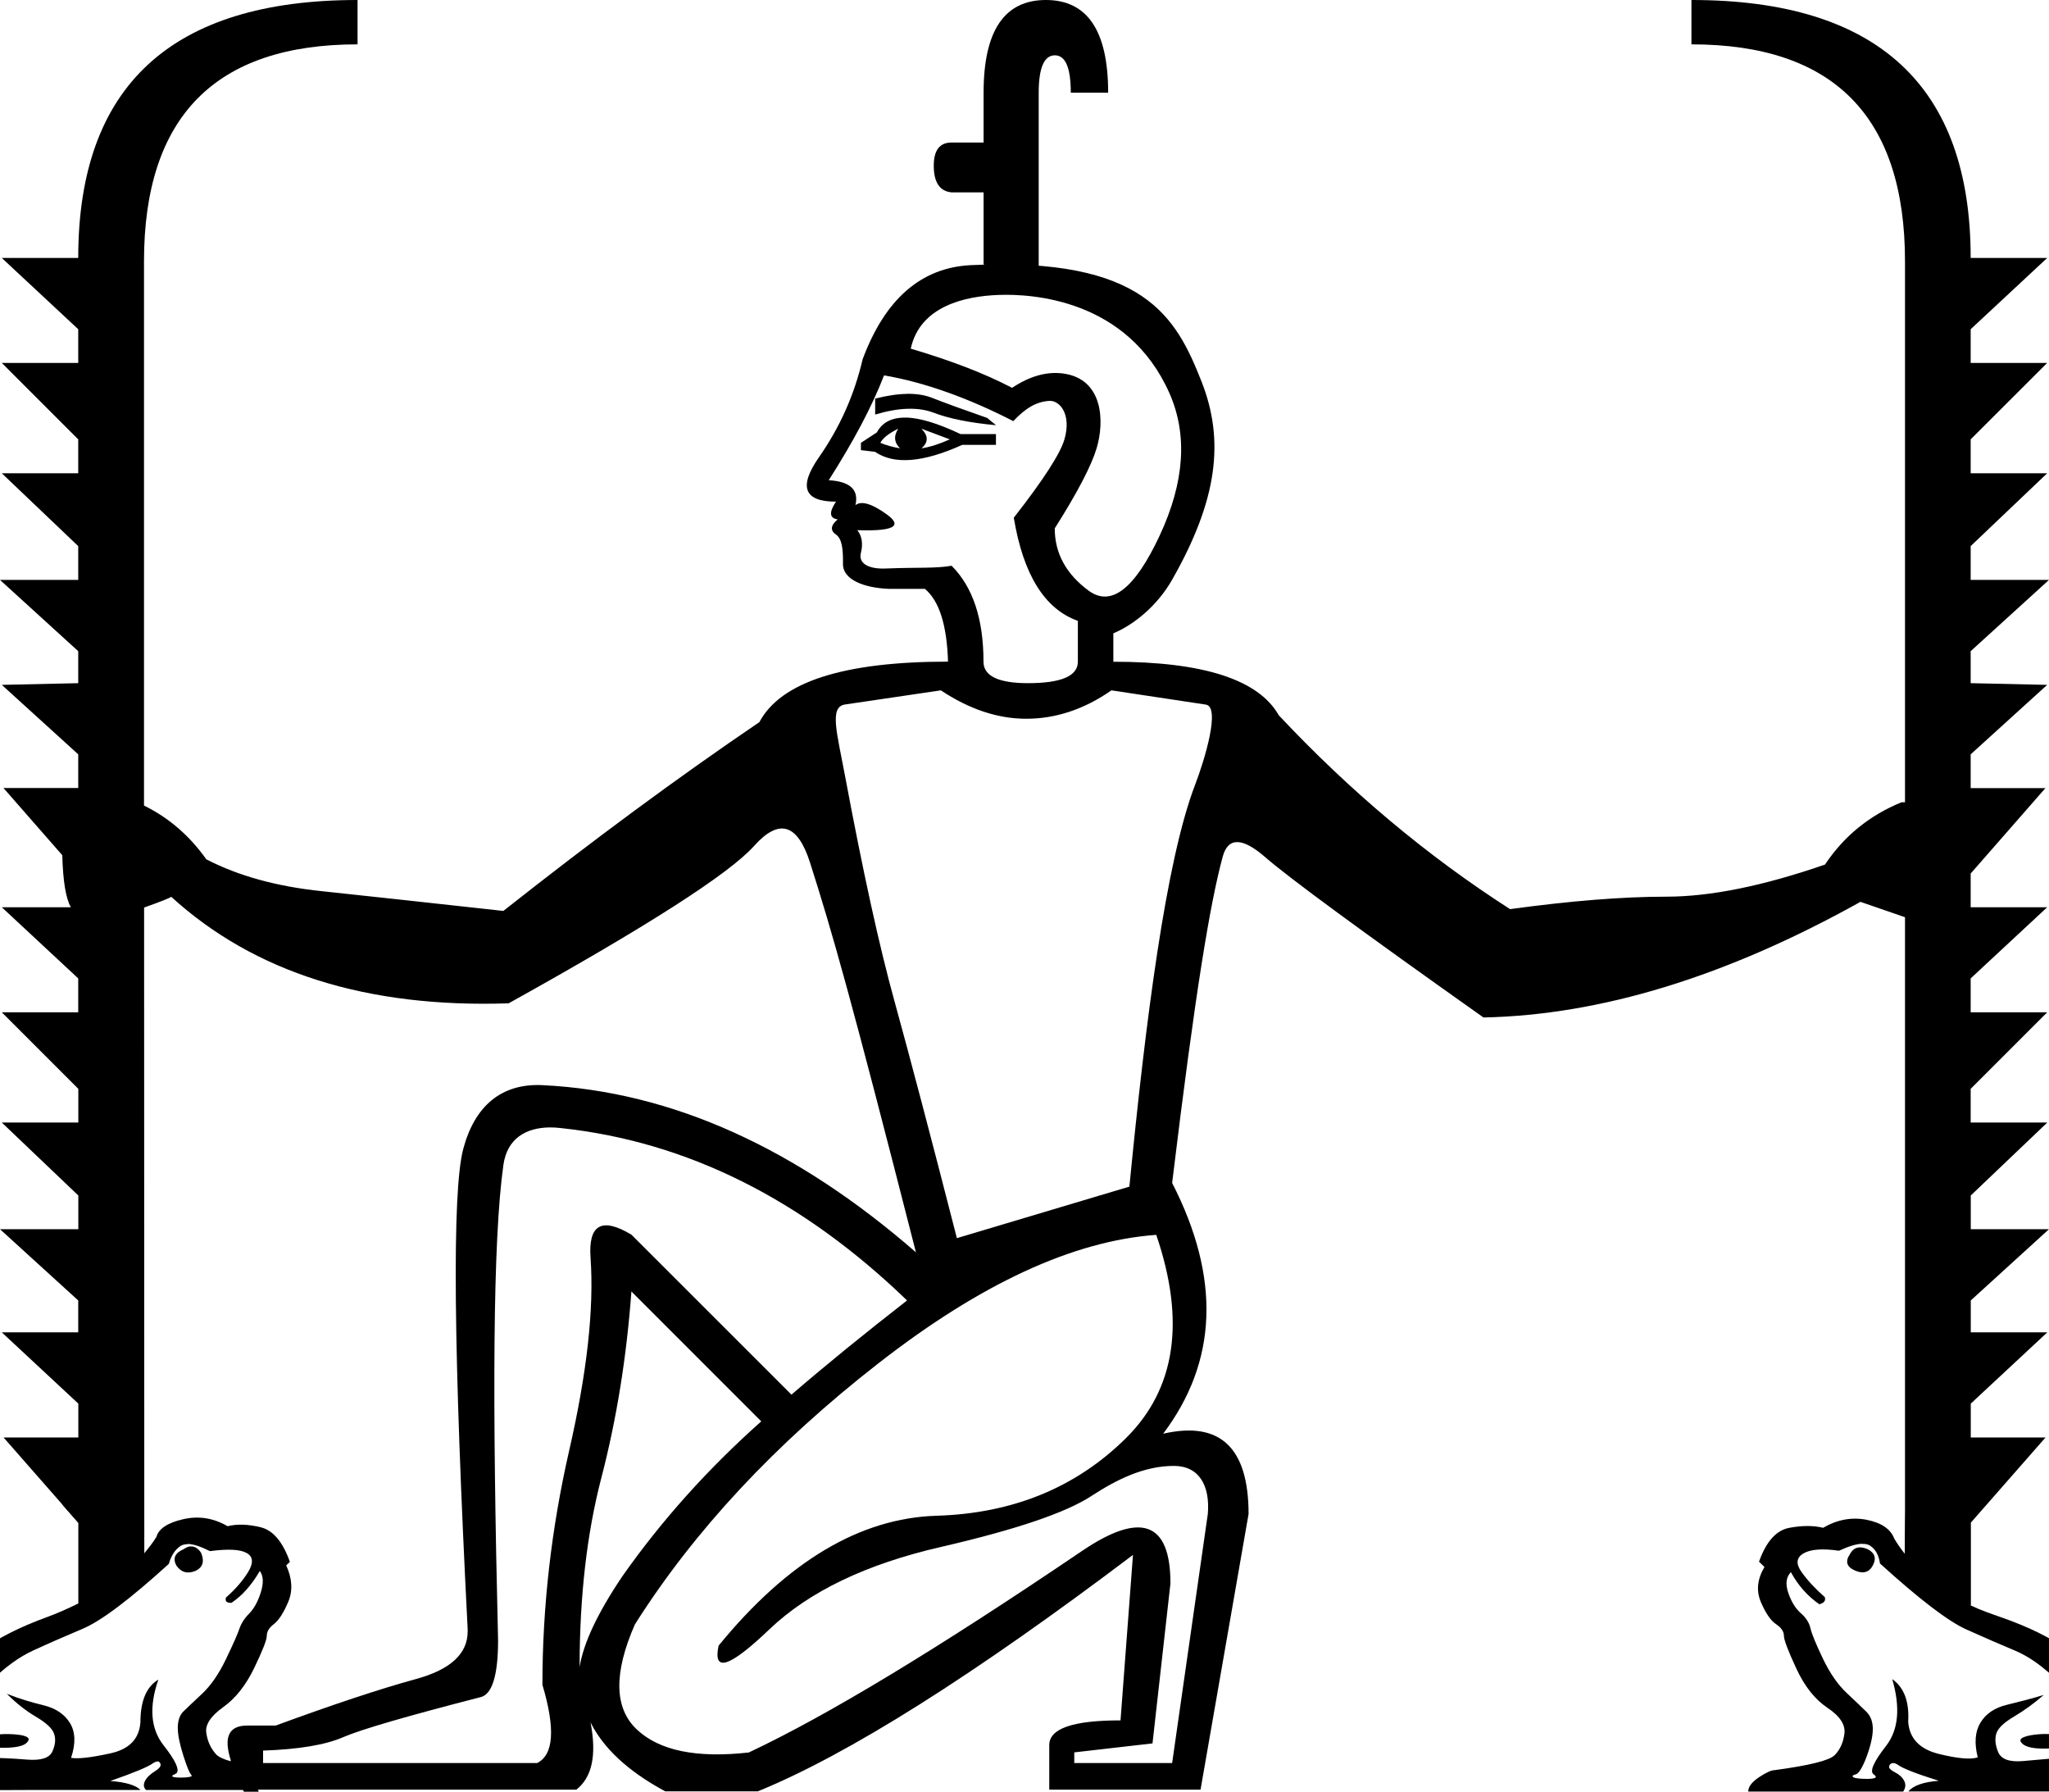
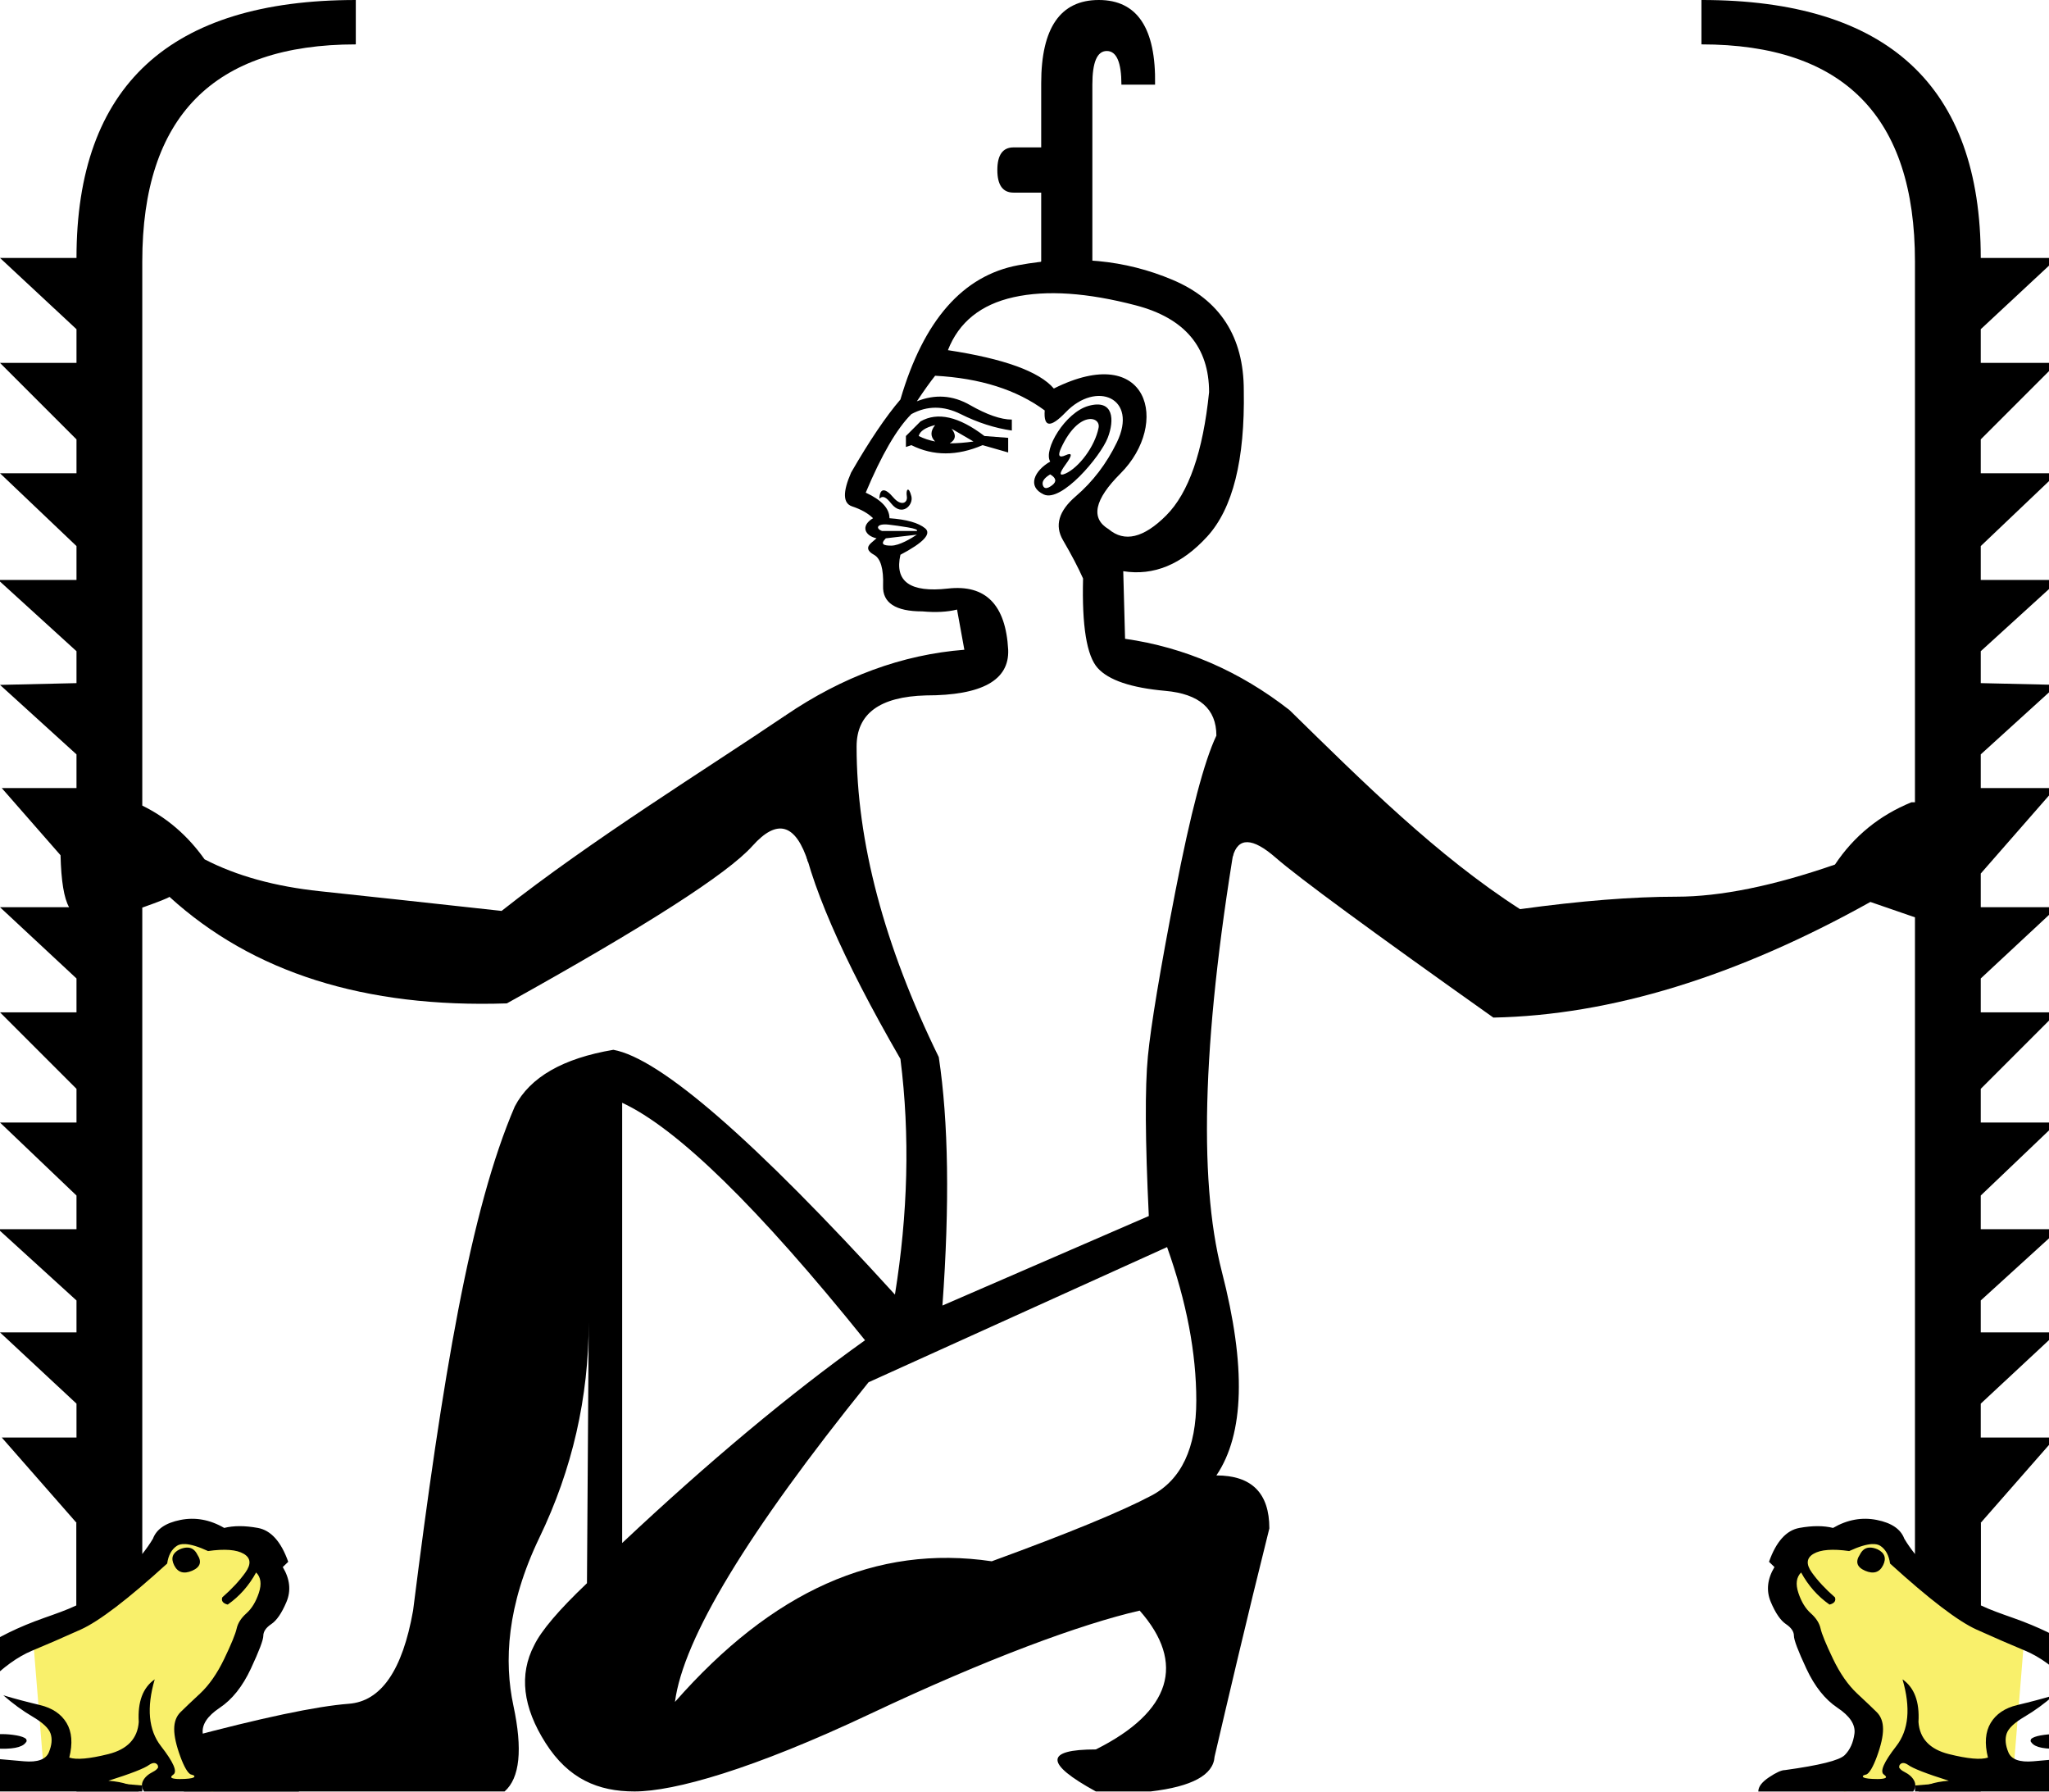
- <svg xmlns="http://www.w3.org/2000/svg" width="20.561" height="17.973" version="1.1" id="svg1">
+ <svg xmlns="http://www.w3.org/2000/svg" xmlns:xlink="http://www.w3.org/1999/xlink" width="1143.992" height="1000" version="1.1" id="svg1">
  <defs id="defs1" />
-   <path style="fill:#000000;stroke:none" d="M 3.588,0 C 1.72,0 0.785,0.863 0.785,2.588 H 0.018 L 0.785,3.303 V 3.641 H 0.018 L 0.785,4.408 V 4.748 H 0.018 L 0.785,5.479 V 5.818 H 0 L 0.785,6.533 V 6.854 L 0.018,6.871 0.785,7.568 V 7.906 h -0.75 L 0.625,8.58 C 0.632,8.839 0.66,9.012 0.711,9.102 H 0.018 L 0.785,9.816 V 10.156 H 0.018 l 0.768,0.768 v 0.338 H 0.018 l 0.768,0.732 v 0.338 H 0 l 0.785,0.715 v 0.32 H 0.018 l 0.768,0.715 v 0.34 h -0.75 l 0.75,0.855 h 3e-8 l 0.662,0.31 -0.002,-6.482 c 0.17,-0.06 0.26,-0.097 0.271,-0.107 H 1.719 C 2.551,9.756 3.679,10.114 5.104,10.066 6.496,9.293 7.318,8.766 7.568,8.486 7.818,8.207 8.004,8.264 8.129,8.656 c 0.225,0.706 0.407,1.342 1.062,3.908 C 8.002,11.529 6.753,10.95 5.443,10.887 5.027,10.867 4.761,11.101 4.648,11.529 c -0.113,0.428 -0.098,2.034 0.045,4.818 v 0.02 c 0,0.226 -0.174,0.385 -0.525,0.48 C 3.817,16.943 3.349,17.098 2.766,17.312 H 2.48 c -0.25,0 -0.261,0.214 -0.035,0.643 h 3.338 c 0.159,-0.123 0.206,-0.348 0.143,-0.674 0.159,0.318 0.47,0.541 0.75,0.691 H 7.604 C 8.508,17.604 9.763,16.813 11.369,15.6 l -0.125,1.66 c -0.476,0 -0.715,0.081 -0.715,0.248 v 0.447 h 1.518 l 0.482,-2.766 c 0,-0.666 -0.286,-0.936 -0.857,-0.805 0.547,-0.726 0.578,-1.564 0.09,-2.516 0.235,-1.941 0.383,-2.816 0.508,-3.275 0.054,-0.196 0.198,-0.193 0.43,0.01 0.232,0.202 0.96,0.737 2.186,1.605 1.178,-0.024 2.439,-0.411 3.783,-1.16 l 0.447,0.154 0,6.387 0.66,0.516 0,-0.828 0.75,-0.855 h -0.75 v -0.34 l 0.768,-0.715 h -0.768 v -0.32 l 0.785,-0.715 h -0.785 v -0.338 l 0.768,-0.732 H 19.775 V 10.924 L 20.543,10.156 H 19.775 V 9.816 L 20.543,9.102 H 19.775 V 8.764 l 0.75,-0.857 h -0.75 V 7.568 L 20.543,6.871 19.775,6.854 V 6.533 L 20.561,5.818 H 19.775 V 5.479 L 20.543,4.748 H 19.775 V 4.408 L 20.543,3.641 H 19.775 V 3.303 L 20.543,2.588 H 19.775 C 19.775,0.863 18.841,0 16.973,0 v 0.445 c 1.428,0 2.143,0.726 2.143,2.178 v 5.426 h -0.035 c -0.321,0.131 -0.577,0.339 -0.768,0.625 -0.619,0.214 -1.15,0.322 -1.59,0.322 -0.44,0 -0.963,0.042 -1.57,0.125 C 14.319,8.586 13.546,7.937 12.832,7.176 12.63,6.819 12.076,6.639 11.172,6.639 V 6.354 C 11.378,6.268 11.613,6.078 11.762,5.816 12.22,5.012 12.289,4.417 12.057,3.828 11.802,3.181 11.484,2.577 9.744,2.66 9.244,2.684 8.882,2.999 8.656,3.605 8.573,3.962 8.427,4.288 8.219,4.586 8.011,4.883 8.067,5.033 8.389,5.033 8.317,5.14 8.323,5.199 8.406,5.211 8.335,5.27 8.329,5.322 8.389,5.363 c 0.059,0.042 0.072,0.14 0.07,0.295 -0.002,0.158 0.212,0.241 0.465,0.25 H 9.281 c 0.143,0.119 0.221,0.362 0.232,0.73 -1.047,0 -1.678,0.203 -1.893,0.607 C 6.812,7.793 5.955,8.425 5.051,9.139 4.289,9.055 3.683,8.989 3.23,8.941 2.778,8.894 2.392,8.788 2.07,8.621 1.903,8.385 1.694,8.204 1.445,8.082 V 2.623 c 0,-1.452 0.715,-2.178 2.143,-2.178 z m 6.434,2.959 c 0.325,-0.012 1.292,0.037 1.713,0.986 0.184,0.416 0.152,0.892 -0.098,1.428 -0.25,0.535 -0.487,0.719 -0.713,0.553 -0.226,-0.167 -0.34,-0.375 -0.34,-0.625 0.226,-0.357 0.366,-0.624 0.42,-0.803 0.081,-0.269 0.067,-0.693 -0.33,-0.75 -0.167,-0.024 -0.339,0.024 -0.518,0.143 C 9.883,3.748 9.543,3.617 9.139,3.498 9.232,3.07 9.685,2.971 10.021,2.959 Z M 8.871,3.766 c 0.416,0.071 0.857,0.233 1.297,0.459 0.12,-0.126 0.223,-0.193 0.359,-0.203 0.106,-0.008 0.228,0.133 0.154,0.387 -0.042,0.143 -0.21,0.404 -0.508,0.785 0.095,0.571 0.309,0.916 0.643,1.035 v 0.41 c 0,0.143 -0.167,0.215 -0.5,0.215 -0.297,0 -0.447,-0.072 -0.447,-0.215 0,-0.428 -0.106,-0.749 -0.32,-0.963 -0.161,0.028 -0.333,0.015 -0.643,0.027 -0.202,0.012 -0.291,-0.057 -0.268,-0.152 0.024,-0.095 0.012,-0.173 -0.035,-0.232 0.201,0.007 0.32,-0.006 0.359,-0.039 9.557e-4,-9.427e-4 0.005,-0.005 0.006,-0.006 0.001,-0.002 0.005,-0.008 0.006,-0.01 6.623e-4,-0.002 0.002,-0.007 0.002,-0.01 C 8.976,5.231 8.952,5.2 8.906,5.166 8.752,5.053 8.643,5.021 8.584,5.068 8.62,4.914 8.531,4.83 8.316,4.818 8.566,4.426 8.752,4.075 8.871,3.766 Z m 0.229,0.186 c -0.094,0.001 -0.199,0.017 -0.318,0.047 v 0.16 c 0.238,-0.071 0.433,-0.077 0.588,-0.018 0.155,0.059 0.363,0.101 0.625,0.125 L 9.906,4.193 C 9.668,4.11 9.481,4.042 9.344,3.988 9.275,3.962 9.193,3.95 9.1,3.951 Z m -0.01,0.238 c -0.14,-0.003 -0.237,0.047 -0.291,0.148 L 8.639,4.443 V 4.516 L 8.781,4.533 c 0.19,0.131 0.482,0.108 0.875,-0.07 H 9.994 V 4.355 H 9.639 C 9.413,4.248 9.23,4.192 9.09,4.189 Z M 9.014,4.301 C 8.966,4.372 8.972,4.439 9.031,4.498 8.96,4.486 8.893,4.467 8.834,4.443 8.858,4.396 8.918,4.348 9.014,4.301 Z m 0.232,0 0.285,0.107 c -0.107,0.048 -0.202,0.078 -0.285,0.09 0.071,-0.059 0.071,-0.126 0,-0.197 z m 0.195,2.625 c 0.286,0.19 0.572,0.285 0.857,0.285 0.297,0 0.582,-0.095 0.855,-0.285 l 0.947,0.143 c 0.149,0.022 -0.009,0.547 -0.107,0.803 -0.294,0.765 -0.497,2.366 -0.66,4.033 L 9.602,12.422 C 9.34,11.399 9.131,10.608 8.977,10.049 8.822,9.49 8.657,8.733 8.479,7.781 c -0.081,-0.433 -0.159,-0.689 0,-0.713 z M 5.518,11.311 c 0.034,-3.35e-4 0.068,0.002 0.104,0.006 1.274,0.134 2.433,0.719 3.48,1.73 -0.428,0.333 -0.815,0.648 -1.16,0.945 L 6.336,12.387 C 6.038,12.208 5.902,12.286 5.926,12.619 c 0.036,0.512 -0.036,1.156 -0.215,1.936 -0.178,0.779 -0.268,1.562 -0.268,2.348 0.131,0.44 0.114,0.702 -0.053,0.785 h -2.75 v -0.125 c 0.357,-0.012 0.626,-0.057 0.805,-0.135 0.178,-0.077 0.635,-0.21 1.373,-0.4 0.119,-0.024 0.18,-0.215 0.18,-0.572 -0.059,-2.415 -0.053,-4.006 0.053,-4.766 0.037,-0.27 0.229,-0.377 0.467,-0.379 z m 6.084,1.076 c 0.297,0.869 0.195,1.549 -0.305,2.043 -0.5,0.494 -1.133,0.754 -1.9,0.777 -0.767,0.024 -1.495,0.458 -2.186,1.303 -0.059,0.274 0.109,0.219 0.508,-0.162 0.399,-0.381 0.973,-0.656 1.723,-0.828 0.75,-0.173 1.252,-0.343 1.508,-0.51 0.256,-0.167 0.53,-0.303 0.83,-0.303 0.252,0 0.364,0.197 0.34,0.482 L 11.762,17.688 h -0.982 v -0.107 l 0.785,-0.09 0.18,-1.605 c 0,-0.619 -0.298,-0.727 -0.893,-0.322 -1.44,0.976 -2.553,1.649 -3.338,2.018 -0.524,0.059 -0.899,-0.018 -1.125,-0.232 -0.226,-0.214 -0.232,-0.565 -0.018,-1.053 0.595,-0.94 1.408,-1.812 2.438,-2.615 1.029,-0.803 1.96,-1.233 2.793,-1.293 z m -5.266,0.57 1.303,1.303 c -0.535,0.476 -1,0.994 -1.393,1.553 -0.249,0.369 -0.392,0.673 -0.43,0.912 6.511e-4,-0.713 0.074,-1.343 0.217,-1.893 0.155,-0.595 0.255,-1.221 0.303,-1.875 z" id="path1" />
-   <path style="fill:#000000;stroke:none" d="m 1.238,14.855 c -0.016,6.9e-4 -0.064,0.011 -0.07,0.012 -0.014,0.002 -0.027,0.004 -0.041,0.006 -0.114,0.029 -0.012,7.74e-4 -0.119,0.029 -0.008,0.002 -0.035,0.008 -0.047,0.014 -0.012,0.006 -0.022,0.015 -0.033,0.021 -0.013,0.007 -0.028,0.011 -0.041,0.018 -0.052,0.019 -0.107,0.033 -0.156,0.061 -0.039,0.022 -0.074,0.05 -0.105,0.08 l 0.16,0.182 v 0.809 c -0.1,0.049 -0.205,0.097 -0.32,0.139 -0.524,0.191 -0.859,0.431 -1.002,0.723 -0.143,0.292 -0.171,0.536 -0.088,0.732 0.083,0.197 0.187,0.291 0.312,0.285 0.125,-0.006 0.354,-0.008 0.688,-0.008 H 1.41 c -0.048,-0.048 -0.148,-0.078 -0.303,-0.09 0.238,-0.083 0.38,-0.142 0.428,-0.178 0.018,-0.012 0.036,-0.018 0.049,-0.018 9.094e-4,7.6e-5 0.005,-1.54e-4 0.006,0 l 0.002,0.002 h 0.002 c 0.004,0.003 0.011,0.011 0.014,0.016 0.012,0.024 -0.005,0.05 -0.053,0.08 -0.048,0.03 -0.082,0.062 -0.1,0.098 -0.018,0.036 -0.014,0.066 0.01,0.09 h 0.973 c 0.003,0.006 0.007,0.012 0.01,0.018 h 0.148 c -0.007,-0.017 -0.013,-0.034 -0.018,-0.051 -0.012,-0.032 -0.026,-0.061 -0.041,-0.092 -0.006,-0.012 -0.012,-0.023 -0.018,-0.035 -0.002,-0.004 -0.004,-0.009 -0.006,-0.014 l -0.002,-0.002 v -0.002 c -4.034e-4,-0.006 -1.87e-5,-0.012 0,-0.018 v -0.002 c 9.51e-5,-0.009 0.002,-0.018 0.002,-0.027 -0.002,0.006 -0.005,0.012 -0.006,0.02 -0.006,-0.008 -0.013,-0.014 -0.02,-0.021 -0.009,-0.01 -0.017,-0.021 -0.025,-0.031 -0.005,-0.007 -0.011,-0.013 -0.016,-0.02 l -0.002,-0.002 v -0.002 -0.002 h -0.002 c -0.002,-0.003 -0.004,-0.007 -0.006,-0.01 v -0.002 c -0.002,-0.001 -0.004,-0.003 -0.006,-0.004 -0.007,-0.004 -0.01,-0.009 -0.016,-0.014 v -0.002 h -0.002 l -0.002,-0.002 h -0.002 c -0.001,-6.64e-4 -0.004,-0.003 -0.006,-0.004 l -0.002,-0.002 c -8.877e-4,-2.74e-4 -0.005,-0.002 -0.006,-0.002 -0.001,-3.5e-4 -0.005,-0.001 -0.006,-0.002 -0.069,-0.054 -0.065,0.034 -0.074,0.039 -0.075,-0.021 -0.123,-0.045 -0.146,-0.07 -0.054,-0.06 -0.086,-0.131 -0.098,-0.215 -0.012,-0.083 0.045,-0.168 0.17,-0.258 0.125,-0.089 0.229,-0.222 0.312,-0.395 0.083,-0.173 0.125,-0.279 0.125,-0.32 0,-0.042 0.023,-0.081 0.07,-0.117 0.048,-0.036 0.097,-0.11 0.145,-0.223 0.048,-0.113 0.04,-0.236 -0.02,-0.367 l 0.037,-0.035 c -0.071,-0.202 -0.17,-0.318 -0.295,-0.348 -0.125,-0.03 -0.235,-0.034 -0.33,-0.01 -0.143,-0.083 -0.292,-0.106 -0.447,-0.07 -0.155,0.036 -0.244,0.094 -0.268,0.178 -0.036,0.059 -0.08,0.114 -0.125,0.168 V 14.859 c -0.026,0.002 -0.052,0.002 -0.078,0.002 -0.023,-2.08e-4 -0.046,3.55e-4 -0.068,0 -0.017,-7e-4 -0.034,-9.06e-4 -0.051,-0.002 h -0.002 c -4.693e-4,-2.09e-4 -0.003,-0.003 -0.004,-0.004 h -0.002 -0.002 z m 0.646,0.635 c 0.055,7.27e-4 0.129,0.025 0.223,0.072 0.179,-0.024 0.302,-0.018 0.367,0.018 0.066,0.036 0.071,0.098 0.018,0.188 -0.054,0.089 -0.129,0.176 -0.225,0.26 -0.003,0.009 -0.003,0.02 -0.002,0.027 v 0.002 l 0.002,0.002 v 0.002 l 0.002,0.002 v 0.002 l 0.002,0.002 0.002,0.002 0.002,0.002 c 0.01,0.007 0.026,0.01 0.047,0.01 0.107,-0.071 0.202,-0.177 0.285,-0.32 0.036,0.048 0.04,0.12 0.01,0.215 -0.03,0.095 -0.07,0.165 -0.117,0.213 -0.048,0.048 -0.08,0.099 -0.098,0.152 -0.018,0.054 -0.063,0.156 -0.135,0.305 -0.071,0.149 -0.151,0.264 -0.24,0.348 -0.089,0.083 -0.152,0.142 -0.188,0.178 -0.036,0.036 -0.055,0.091 -0.055,0.162 0,0.071 0.019,0.164 0.055,0.277 0.036,0.113 0.062,0.177 0.08,0.195 l 0.002,0.002 v 0.002 l 0.002,0.002 v 0.002 0.002 0.002 l -0.002,0.002 -0.002,0.002 c -0.014,0.007 -0.052,0.012 -0.107,0.012 -0.039,0 -0.064,-0.003 -0.076,-0.008 h -0.002 l -0.002,-0.002 h -0.002 v -0.002 l -0.002,-0.002 v -0.002 h 0.002 v -0.002 -0.002 l 0.002,-0.002 0.002,-0.002 c 0.006,-0.004 0.015,-0.007 0.025,-0.012 l 0.002,-0.002 c 0.003,-0.002 0.008,-0.004 0.01,-0.006 0.033,-0.034 -0.01,-0.128 -0.129,-0.279 -0.131,-0.167 -0.148,-0.386 -0.053,-0.66 -0.119,0.071 -0.18,0.213 -0.18,0.428 -0.012,0.167 -0.112,0.271 -0.303,0.312 -0.191,0.042 -0.321,0.057 -0.393,0.045 0.048,-0.143 0.044,-0.258 -0.01,-0.348 -0.054,-0.089 -0.143,-0.15 -0.268,-0.18 -0.125,-0.03 -0.248,-0.068 -0.367,-0.115 0.095,0.095 0.194,0.173 0.295,0.232 0.101,0.06 0.162,0.116 0.18,0.17 0.018,0.054 0.012,0.112 -0.018,0.178 -0.03,0.066 -0.117,0.092 -0.26,0.08 -0.143,-0.012 -0.287,-0.018 -0.43,-0.018 -0.049,-0.016 -0.081,-0.019 -0.1,-0.01 h -0.002 l -0.002,0.002 h -0.002 l -0.002,0.002 -0.002,0.002 v 0.002 l -0.002,0.002 -0.002,0.002 v 0.002 c -2.5007e-4,8.78e-4 -0.002,0.005 -0.002,0.006 v 0.002 0.002 0.002 0.002 c 5.816e-5,4.3e-4 3.853e-5,0.005 0,0.006 v 0.002 l 0.002,0.002 c 0.01,0.019 0.042,0.036 0.096,0.045 0.053,0.015 0.089,0.028 0.104,0.039 v 0.002 l 0.002,0.002 0.002,0.002 h 0.002 v 0.002 h 0.002 v 0.002 0.004 0.002 0.002 l -0.002,0.004 c -6.6879e-4,7.5e-4 -0.003,0.003 -0.004,0.004 -0.01,0.006 -0.032,0.015 -0.061,0.02 -0.101,0.018 -0.164,0.012 -0.188,-0.018 -0.024,-0.03 -0.045,-0.07 -0.062,-0.117 -0.018,-0.048 -0.022,-0.082 -0.01,-0.105 l 0.002,-0.004 v -0.002 h 0.002 v -0.002 l 0.002,-0.002 c 0.03,-0.017 0.132,-0.022 0.299,-0.012 0.191,0.012 0.31,-0.001 0.357,-0.043 0.009,-0.008 0.016,-0.017 0.02,-0.023 v -0.002 -0.002 l 0.002,-0.002 v -0.002 -0.002 -0.002 l 0.002,-0.002 v -0.002 -0.002 c -2.5587e-4,-9.53e-4 -0.002,-0.005 -0.002,-0.006 l -0.002,-0.002 -0.002,-0.002 -0.002,-0.002 v -0.002 c -0.015,-0.012 -0.048,-0.024 -0.096,-0.029 -0.101,-0.012 -0.198,-0.008 -0.287,0.01 -0.089,0.018 -0.193,0.003 -0.312,-0.045 0.071,-0.191 0.179,-0.357 0.322,-0.5 0.143,-0.143 0.287,-0.247 0.43,-0.312 0.143,-0.066 0.306,-0.137 0.49,-0.215 0.185,-0.077 0.474,-0.295 0.867,-0.652 0.024,-0.083 0.062,-0.142 0.115,-0.178 0.013,-0.009 0.03,-0.015 0.049,-0.018 0.007,-8.37e-4 0.016,-0.002 0.023,-0.002 z m 0.02,0.025 c -0.021,0.003 -0.041,0.014 -0.064,0.029 -0.083,0.036 -0.108,0.089 -0.072,0.16 0.048,0.071 0.114,0.09 0.197,0.055 0.071,-0.036 0.088,-0.096 0.053,-0.18 -0.03,-0.045 -0.064,-0.066 -0.104,-0.064 -0.002,1.03e-4 -0.007,-2.7e-5 -0.01,0 z" id="path7" />
-   <path style="fill:#000000;stroke:none" d="m 19.115,15.59 c -0.039,-0.049 -0.076,-0.101 -0.107,-0.154 -0.036,-0.095 -0.127,-0.158 -0.275,-0.188 -0.149,-0.03 -0.297,-0.003 -0.439,0.08 -0.095,-0.024 -0.207,-0.024 -0.338,0 -0.131,0.024 -0.233,0.137 -0.305,0.34 l 0.055,0.053 c -0.071,0.119 -0.085,0.236 -0.037,0.35 0.048,0.113 0.099,0.187 0.152,0.223 0.054,0.036 0.08,0.075 0.08,0.117 0,0.042 0.042,0.151 0.125,0.33 0.083,0.179 0.187,0.309 0.312,0.393 0.125,0.083 0.182,0.17 0.17,0.26 -0.012,0.089 -0.044,0.161 -0.098,0.215 -0.054,0.054 -0.254,0.103 -0.6,0.15 -0.036,0 -0.089,0.025 -0.16,0.072 -0.071,0.048 -0.107,0.095 -0.107,0.143 h 0.162 1.393 c 0.024,-0.036 0.028,-0.072 0.01,-0.107 -0.018,-0.036 -0.052,-0.066 -0.1,-0.09 -0.023,-0.012 -0.039,-0.025 -0.047,-0.037 l -0.002,-0.002 -0.002,-0.002 v -0.002 -0.002 -0.002 -0.002 -0.002 -0.002 -0.002 c 7.5e-4,-0.003 0.002,-0.01 0.004,-0.014 l 0.002,-0.002 c 0.018,-0.024 0.046,-0.024 0.082,0 0.048,0.036 0.184,0.089 0.41,0.16 -0.155,0.012 -0.257,0.048 -0.305,0.107 h 1.322 0.42 c 0.125,0 0.229,-0.098 0.312,-0.295 0.083,-0.197 0.051,-0.441 -0.098,-0.732 -0.149,-0.292 -0.486,-0.53 -1.01,-0.715 -0.109,-0.038 -0.227,-0.079 -0.322,-0.125 v -0.828 c -0.339,0.059 -0.656,-1.671 -0.66,0.312 z m -0.43,-0.1 c 0.034,-0.002 0.062,0.004 0.082,0.018 0.054,0.036 0.086,0.094 0.098,0.178 0.393,0.357 0.683,0.579 0.867,0.662 0.185,0.083 0.347,0.153 0.49,0.213 0.143,0.06 0.289,0.166 0.438,0.314 0.149,0.149 0.253,0.317 0.312,0.508 -0.107,0.036 -0.207,0.045 -0.303,0.027 -0.095,-0.018 -0.194,-0.018 -0.295,0 -0.044,0.008 -0.077,0.021 -0.092,0.033 -7.44e-4,9.31e-4 -0.003,0.005 -0.004,0.006 -4.42e-4,9.77e-4 -0.002,0.005 -0.002,0.006 v 0.002 l -0.002,0.002 v 0.002 c 2.44e-4,0.002 0.001,0.007 0.002,0.01 v 0.002 l 0.002,0.002 c 0.005,0.007 0.013,0.018 0.023,0.025 0.054,0.042 0.173,0.053 0.357,0.035 0.162,-0.016 0.258,-0.016 0.287,0 l 0.002,0.002 h 0.002 v 0.002 h 0.002 v 0.002 h 0.002 v 0.002 0.002 c 0.012,0.024 0.012,0.058 0,0.105 -0.012,0.048 -0.044,0.089 -0.098,0.125 -0.054,0.036 -0.131,0.055 -0.232,0.055 -0.022,0 -0.037,-0.002 -0.045,-0.006 h -0.002 l -0.002,-0.002 h -0.002 v -0.002 h -0.002 v -0.002 -0.002 -0.002 l 0.002,-0.002 v -0.002 l 0.002,-0.002 c 0.019,-0.018 0.082,-0.048 0.184,-0.086 0.036,-0.015 0.062,-0.032 0.074,-0.047 0.001,-0.002 0.003,-0.006 0.004,-0.008 l 0.002,-0.002 v -0.002 -0.002 -0.002 -0.002 -0.002 c -6.2e-5,-3.72e-4 -3.9e-5,-0.005 0,-0.006 v -0.002 l -0.002,-0.002 v -0.002 l -0.002,-0.002 -0.002,-0.002 -0.002,-0.002 h -0.002 c -0.017,-0.011 -0.054,-0.015 -0.107,-0.006 -0.143,0.012 -0.283,0.025 -0.42,0.037 -0.137,0.012 -0.22,-0.018 -0.25,-0.09 -0.03,-0.071 -0.035,-0.134 -0.018,-0.188 0.018,-0.054 0.078,-0.11 0.18,-0.17 0.101,-0.06 0.2,-0.132 0.295,-0.215 -0.119,0.036 -0.242,0.068 -0.367,0.098 -0.125,0.03 -0.214,0.09 -0.268,0.18 -0.054,0.089 -0.063,0.205 -0.027,0.348 -0.071,0.024 -0.202,0.012 -0.393,-0.035 -0.191,-0.048 -0.293,-0.156 -0.305,-0.322 0.012,-0.202 -0.041,-0.344 -0.16,-0.428 0.083,0.286 0.063,0.509 -0.062,0.67 -0.125,0.161 -0.167,0.255 -0.125,0.285 0.008,0.006 0.014,0.011 0.018,0.016 l 0.002,0.002 v 0.002 l 0.002,0.002 v 0.002 0.002 0.002 l -0.002,0.002 v 0.002 l -0.002,0.002 h -0.002 l -0.002,0.002 c -0.013,0.006 -0.04,0.01 -0.076,0.01 -0.073,0 -0.123,-0.006 -0.141,-0.016 v -0.002 h -0.002 l -0.002,-0.002 -0.002,-0.002 v -0.002 l -0.002,-0.002 v -0.002 -0.002 h 0.002 v -0.002 -0.002 h 0.002 l 0.002,-0.002 c 0.005,-0.003 0.016,-0.007 0.027,-0.01 9.42e-4,-2.9e-4 0.005,-0.002 0.006,-0.002 0.028,-0.015 0.064,-0.073 0.102,-0.176 0.042,-0.113 0.062,-0.206 0.062,-0.277 0,-0.071 -0.021,-0.128 -0.062,-0.17 -0.042,-0.042 -0.108,-0.104 -0.197,-0.188 -0.089,-0.083 -0.171,-0.199 -0.242,-0.348 -0.071,-0.149 -0.113,-0.251 -0.125,-0.305 -0.012,-0.054 -0.044,-0.105 -0.098,-0.152 -0.054,-0.048 -0.095,-0.116 -0.125,-0.205 -0.03,-0.089 -0.02,-0.157 0.027,-0.205 0.071,0.131 0.166,0.239 0.285,0.322 0.048,-0.012 0.067,-0.037 0.055,-0.072 -0.095,-0.083 -0.173,-0.167 -0.232,-0.25 -0.06,-0.083 -0.054,-0.146 0.018,-0.188 0.071,-0.042 0.191,-0.051 0.357,-0.027 0.097,-0.045 0.173,-0.068 0.23,-0.07 z m -0.029,0.035 c -0.041,0.003 -0.071,0.026 -0.094,0.07 -0.048,0.071 -0.031,0.126 0.053,0.162 0.083,0.036 0.144,0.017 0.18,-0.055 0.036,-0.071 0.017,-0.124 -0.055,-0.16 -0.031,-0.013 -0.059,-0.019 -0.084,-0.018 z" id="path11" />
-   <path style="fill:#000000;stroke:none" d="M 10.495,0 C 10.078,0 9.87,0.31 9.87,0.93 v 0.5 h -0.322 c -0.119,0 -0.178,0.078 -0.178,0.232 0,0.167 0.059,0.256 0.178,0.268 h 0.322 v 0.715 c 0.137,0.434 0.525,0.203 0.553,0.021 V 0.93 c 0,-0.25 0.055,-0.375 0.162,-0.375 0.107,0 0.16,0.125 0.16,0.375 h 0.375 C 11.12,0.31 10.912,0 10.495,0 Z" id="path14" />
+   <path style="fill:#000000;stroke:none;stroke-width:55.64" d="M 198.652,0.001 C 94.713,0.001 42.707,47.996 42.707,143.991 H 0 l 42.707,39.773 v 18.801 H 0 l 42.707,42.709 v 18.908 H 0 l 42.707,40.643 v 18.91 H -0.979 l 43.686,39.773 v 17.822 L 0,382.31 42.707,421.105 v 18.801 H 0.979 l 32.818,37.492 c 0.362,14.398 1.925,24.017 4.781,29.016 H 0 l 42.707,39.773 v 18.908 H 0 l 42.707,42.709 V 626.605 H 0 l 42.707,40.752 v 18.799 H -0.979 l 43.686,39.775 v 17.822 H 0 l 42.707,39.773 v 18.908 H 0.979 L 42.707,850.034 V 1000 H 79.439 V 506.63 c 9.444,-3.352 14.478,-5.38 15.105,-5.977 h 0.107 c 46.316,42.198 109.043,62.086 188.33,59.443 77.458,-43.032 123.24,-72.358 137.143,-87.916 13.903,-15.558 24.238,-12.392 31.189,9.455 l 5.277,-48.728 -18.109,-33.507 c -45.018,30.454 -108.121,69.355 -158.436,109.077 -42.37,-4.634 -76.124,-8.328 -101.281,-10.977 -25.157,-2.648 -46.678,-8.554 -64.553,-17.822 -9.317,-13.153 -20.919,-23.191 -34.773,-29.992 V 145.948 c 0,-80.768 39.769,-121.17 119.213,-121.17 z" id="path1" />
+   <path d="m 613.488,0 c -21.45,0 -32.171,15.548 -32.171,46.501 v 35.777 h -15.469 c -5.973,0 -9.015,4.205 -9.015,12.622 0,8.417 3.042,12.622 9.015,12.622 h 15.469 v 38.561 c -2.825,-0.083 17.228,11.762 28.565,-0.127 v -98.696 c 0,-12.49 2.636,-18.79 8.066,-18.79 5.43,-1e-5 8.161,6.3 8.161,18.79 h 18.79 C 645.443,15.764 634.938,0 613.488,0 Z" style="fill:#000000;stroke:none;stroke-width:1" id="path1-2" />
+   <path style="fill:#000000;stroke:none;stroke-width:1" d="m 651.599,696.132 -166.673,75.457 c -67.471,83.615 -103.499,143.097 -108.084,178.446 54.37,-61.861 112.286,-88.034 176.867,-78.516 42.827,-15.635 72.568,-27.872 89.223,-36.709 16.655,-8.837 24.983,-26.512 24.983,-53.024 0,-26.512 -5.438,-55.063 -16.315,-85.654 z m -65.26,-438.468 c -3.991,-6.653 8.42,-27.491 21.413,-31.101 14.116,-3.921 14.56,7.935 10.707,17.845 -4.089,10.515 -25.798,36.176 -35.689,31.61 -9.578,-4.421 -5.197,-13.345 3.569,-18.354 z m 6.118,-7.648 c -2.039,4.419 -1.19,5.778 2.549,4.079 3.739,-1.699 3.739,-2e-5 0,5.098 -3.739,5.098 -3.739,6.798 0,5.098 7.237,-3.289 16.214,-14.788 18.355,-25.492 1.303,-6.515 -11.262,-9.674 -20.904,11.217 z m -4.079,-33.14 c 53.041,-26.521 65.05,19.584 37.219,47.416 -14.616,14.616 -16.825,24.982 -6.628,31.101 8.837,7.478 19.544,4.929 32.12,-7.648 12.576,-12.576 20.564,-35.519 23.963,-68.829 0,-25.152 -13.596,-41.297 -40.788,-48.435 -27.192,-7.138 -49.965,-8.667 -68.319,-4.589 -18.355,4.079 -30.591,13.936 -36.709,29.571 31.27,4.759 50.985,11.896 59.142,21.414 z m -2.039,47.926 c -3.399,2.039 -4.759,4.079 -4.079,6.118 0.68,2.039 2.379,2.039 5.098,0 2.719,-2.039 2.379,-4.079 -1.02,-6.118 z m -80.556,-15.295 v -6.118 l 8.158,-8.158 c 9.517,-5.438 21.414,-2.719 35.689,8.158 l 13.256,1.02 v 8.158 l -14.276,-4.079 c -14.276,6.118 -27.532,6.118 -39.768,0 z m 7.138,-6.118 c 2.719,1.36 5.778,2.379 9.177,3.059 -2.719,-2.719 -2.719,-5.778 0,-9.177 -5.438,1.36 -8.498,3.399 -9.177,6.118 z m 17.335,4.079 c 4.079,0 8.497,-0.34 13.256,-1.02 l -12.236,-7.138 c 2.719,3.399 2.379,6.118 -1.02,8.158 z m -39.27,30.908 c 0.172,-6.159 3.294,-6.011 7.66,-0.827 4.44,5.272 8.271,3.23 7.648,-0.51 -0.639,-3.831 1.052,-5.99 2.549,0 1.231,4.925 -5.203,11.595 -11.217,4.079 -2.719,-3.399 -4.601,-4.781 -6.64,-2.742 z m 20.916,20.077 -17.335,2.039 c -3.463,3.463 -0.915,4.079 3.059,4.079 4.537,0 11.251,-4.101 14.276,-6.118 z m 0,-2.039 c 0.68,-0.68 -1.02,-1.36 -5.098,-2.039 -4.079,-0.68 -7.648,-1.19 -10.707,-1.53 -6.794,-0.755 -7.321,2.318 -3.569,3.569 z M 482.96,748.136 C 423.35,674.038 378.152,629.852 347.364,615.576 V 861.322 c 48.474,-45.546 93.673,-83.275 135.596,-113.186 z m 158.441,-69.339 c -2.039,-42.147 -2.209,-71.888 -0.509,-89.223 1.699,-17.335 6.798,-47.926 15.295,-91.772 8.498,-43.847 16.145,-72.908 22.943,-87.184 0,-14.955 -9.517,-23.283 -28.551,-24.982 -19.035,-1.699 -31.611,-5.948 -37.729,-12.746 -6.118,-6.798 -8.837,-23.453 -8.158,-49.965 -2.719,-6.118 -6.458,-13.256 -11.217,-21.414 -4.758,-8.158 -2.379,-16.315 7.138,-24.473 9.517,-8.158 17.165,-18.185 22.943,-30.081 12.092,-24.894 -11.402,-34.66 -28.551,-16.825 -8.497,8.837 -12.406,8.497 -11.726,-1.02 -15.635,-11.557 -36.029,-18.015 -61.181,-19.374 -2.719,3.399 -6.118,8.158 -10.197,14.276 10.197,-4.079 20.054,-3.399 29.571,2.039 9.517,5.438 17.335,8.158 23.453,8.158 v 6.118 c -9.517,-1.36 -19.034,-4.419 -28.552,-9.177 -9.517,-4.759 -18.694,-4.759 -27.532,0 -8.158,8.158 -16.655,22.773 -25.492,43.847 8.837,4.079 13.256,8.837 13.256,14.276 9.517,0.68 16.145,2.549 19.884,5.608 3.739,3.059 -0.85,7.988 -13.766,14.786 -3.399,14.955 5.438,21.244 26.512,18.864 21.074,-2.379 32.29,9.007 33.65,34.16 0.68,16.995 -14.616,25.492 -45.886,25.492 -25.832,0.68 -38.748,10.197 -38.748,28.551 0,53.024 15.295,110.807 45.886,173.348 5.438,36.029 6.118,82.255 2.039,138.678 z m 49.965,-219.234 c -19.714,114.206 -22.773,197.65 -9.177,250.335 13.596,52.684 12.576,90.583 -3.059,113.696 19.714,0 29.571,9.857 29.571,29.571 -12.916,51.664 -23.113,95.511 -30.591,127.462 -0.68,10.197 -12.576,16.655 -35.689,19.374 h -30.591 c -28.551,-15.635 -28.551,-23.453 0,-23.453 42.147,-21.074 50.305,-48.265 24.473,-77.496 -32.63,7.478 -84.89,26.682 -150.395,57.613 C 420.403,987.594 376.514,1000 354.242,1000 c -20.307,0 -36.847,-6.968 -49.62,-27.022 -12.774,-20.054 -14.902,-38.239 -6.387,-54.554 3.93,-8.158 13.756,-19.714 29.478,-34.669 l 0.983,-145.816 c 0,42.147 -9.171,82.255 -27.512,120.324 -18.342,38.069 -19.787,69.339 -14.546,93.812 5.24,24.473 3.603,40.448 -4.913,47.925 H 102.893 c -24.787,-7.131 -17.253,-22.948 0,-29.571 43.234,-11.556 73.857,-18.015 91.871,-19.374 18.014,-1.36 29.969,-18.695 35.864,-52.004 16.376,-129.841 31.905,-223.653 56.798,-281.435 8.516,-16.315 26.857,-26.852 55.025,-31.61 26.202,4.759 78.607,50.305 157.213,136.639 7.206,-44.866 8.498,-88.713 3.059,-131.54 -32.63,-56.423 -51.325,-99.59 -56.083,-129.501 l -8.158,-62.201 c 31.95,-21.753 65.26,-33.99 99.93,-36.709 l -4.079,-22.433 c -5.438,1.36 -11.896,1.699 -19.374,1.02 -14.956,0 -22.263,-4.759 -21.923,-14.276 0.34,-9.517 -1.36,-15.295 -5.098,-17.335 -3.739,-2.039 -4.249,-4.249 -1.53,-6.628 2.719,-2.379 3.739,-3.229 3.059,-2.549 -6.357,-1.271 -9.379,-6.813 -2.039,-11.217 -2.719,-2.719 -6.628,-4.929 -11.726,-6.628 -5.098,-1.699 -5.268,-7.988 -0.51,-18.864 10.197,-17.675 19.374,-31.271 27.532,-40.788 12.916,-44.187 34.84,-69.169 65.77,-74.947 30.931,-5.778 59.652,-3.059 86.164,8.158 26.512,11.217 39.768,31.78 39.768,61.691 0.68,38.748 -6.118,65.94 -20.394,81.575 -14.276,15.635 -29.911,22.093 -46.906,19.374 l 1.02,37.729 c 33.31,4.759 63.901,18.015 91.772,39.768 z" id="path1-9" />
+   <path style="fill:#000000;stroke:none;stroke-width:55.64" d="M 949.943,-0.004 V 24.773 c 79.444,0 119.213,40.402 119.213,121.17 V 447.834 h -1.955 c -17.875,7.282 -32.116,18.887 -42.709,34.775 -34.426,11.917 -63.964,17.93 -88.459,17.93 -24.495,0 -53.607,2.321 -87.371,6.955 -46.342,-29.792 -87.383,-70.655 -128.744,-111.152 l -35.585,48.564 3.929,33.246 c 2.979,-10.924 10.999,-10.71 23.908,0.545 12.91,11.255 53.414,41 121.604,89.328 65.542,-1.324 135.688,-22.843 210.498,-64.551 l 24.885,8.584 V 1000 h 36.732 V 850.029 l 41.73,-47.6 h -41.73 v -18.908 l 42.707,-39.773 h -42.707 V 725.926 l 43.685,-39.773 h -43.685 v -18.801 l 42.707,-40.752 h -42.707 v -18.801 l 42.707,-42.709 h -42.707 v -18.908 l 42.707,-39.773 h -42.707 v -18.801 l 41.73,-47.707 h -41.73 v -18.801 l 42.707,-38.795 -42.707,-0.979 v -17.822 l 43.685,-39.773 h -43.685 v -18.91 l 42.707,-40.643 h -42.707 v -18.908 l 42.707,-42.709 h -42.707 v -18.801 l 42.707,-39.773 h -42.707 c 0,-95.995 -52.006,-143.99 -155.945,-143.99 z" id="path13" />
+   <path style="fill:#f9f06b;stroke:none;stroke-width:1px;stroke-linecap:butt;stroke-linejoin:miter;stroke-opacity:1" d="m 1013.269,924.834 -16.887,-41.06 10.596,-22.185 45.07,-4.306 19.119,18.876 59.051,37.557 -6.353,78.337 -94.417,7.973 12.96,-34.794 z" id="path2" />
+   <path id="path3" style="fill:#000000;stroke:none;stroke-width:1" d="m 1043.63,863.875 c -2.278,0.156 -3.973,1.427 -5.216,3.912 -2.65,3.976 -1.705,7.031 2.934,9.019 4.639,1.988 8.009,0.933 9.997,-3.043 1.988,-3.976 0.933,-6.922 -3.043,-8.91 -1.74,-0.745 -3.306,-1.071 -4.672,-0.978 z m 25.533,3.586 c -2.164,-2.752 -4.239,-5.62 -5.976,-8.584 -1.988,-5.301 -7.038,-8.775 -15.321,-10.431 -8.283,-1.657 -16.497,-0.184 -24.448,4.455 -5.301,-1.325 -11.509,-1.325 -18.798,0 -7.289,1.325 -12.975,7.642 -16.951,18.907 l 3.043,2.934 c -3.976,6.626 -4.715,13.155 -2.065,19.45 2.65,6.295 5.493,10.399 8.475,12.387 2.981,1.988 4.455,4.2 4.455,6.52 0,2.319 2.316,8.424 6.954,18.363 4.638,9.939 10.428,17.203 17.386,21.841 6.958,4.638 10.116,9.482 9.453,14.452 -0.663,4.97 -2.451,8.971 -5.433,11.953 -2.982,2.982 -14.143,5.716 -33.359,8.367 -1.988,0 -4.935,1.37 -8.91,4.021 -3.976,2.65 -5.976,5.282 -5.976,7.932 h 9.019 77.474 c 1.323,-1.988 1.53,-3.988 0.545,-5.976 -0.994,-1.988 -2.891,-3.673 -5.542,-4.998 -1.305,-0.652 -2.196,-1.413 -2.607,-2.065 l -0.111,-0.111 -0.111,-0.111 v -0.111 -0.111 -0.111 -0.111 -0.111 -0.111 -0.111 c 0.031,-0.139 0.15,-0.56 0.217,-0.761 l 0.111,-0.111 c 0.994,-1.325 2.576,-1.325 4.564,0 2.65,1.988 10.229,4.935 22.819,8.91 -8.614,0.663 -14.3,2.663 -16.951,5.976 h 73.563 23.362 c 6.957,0 12.747,-5.474 17.386,-16.408 4.638,-10.933 2.849,-24.513 -5.433,-40.747 -8.283,-16.234 -27.022,-29.499 -56.177,-39.769 -6.074,-2.14 -12.631,-4.426 -17.929,-6.954 v -46.092 z m -23.903,-5.542 c 1.91,-0.095 3.445,0.234 4.564,0.978 2.982,1.988 4.771,5.25 5.433,9.888 21.866,19.878 37.974,32.197 48.245,36.836 10.271,4.638 19.322,8.531 27.274,11.844 7.951,3.313 16.057,9.211 24.34,17.494 8.283,8.283 14.072,17.65 17.386,28.252 -5.963,1.986 -11.541,2.515 -16.842,1.521 -5.301,-0.994 -10.775,-0.994 -16.408,0 -2.475,0.44 -4.292,1.153 -5.107,1.847 -0.041,0.052 -0.184,0.273 -0.217,0.328 -0.025,0.054 -0.095,0.273 -0.111,0.328 v 0.111 l -0.111,0.111 v 0.111 c 0.014,0.089 0.072,0.401 0.111,0.545 v 0.111 l 0.111,0.111 c 0.256,0.389 0.745,0.977 1.304,1.413 2.982,2.322 9.614,2.95 19.885,1.956 8.987,-0.871 14.342,-0.906 15.973,0 l 0.111,0.111 h 0.111 v 0.111 h 0.111 v 0.111 h 0.111 v 0.111 0.111 c 0.663,1.325 0.663,3.217 0,5.868 -0.663,2.65 -2.451,4.966 -5.433,6.954 -2.982,1.988 -7.298,3.043 -12.931,3.043 -1.232,0 -2.044,-0.134 -2.499,-0.328 h -0.111 l -0.111,-0.111 h -0.111 v -0.111 h -0.111 v -0.111 -0.111 -0.111 l 0.111,-0.111 v -0.111 l 0.111,-0.111 c 1.05,-0.99 4.582,-2.669 10.214,-4.781 2.019,-0.807 3.467,-1.794 4.129,-2.608 0.067,-0.106 0.161,-0.323 0.217,-0.434 l 0.111,-0.111 v -0.111 -0.111 -0.111 -0.111 -0.111 -0.328 -0.111 l -0.111,-0.111 v -0.111 l -0.111,-0.111 -0.111,-0.111 -0.111,-0.111 h -0.111 c -0.932,-0.621 -2.995,-0.814 -5.976,-0.328 -7.951,0.663 -15.742,1.402 -23.362,2.065 -7.62,0.663 -12.252,-1.023 -13.909,-4.998 -1.657,-3.976 -1.972,-7.449 -0.978,-10.431 0.994,-2.982 4.364,-6.14 9.997,-9.453 5.631,-3.312 11.108,-7.316 16.408,-11.953 -6.625,1.987 -13.472,3.776 -20.428,5.433 -6.957,1.657 -11.904,5.027 -14.886,9.997 -2.982,4.97 -3.509,11.39 -1.521,19.341 -3.976,1.325 -11.239,0.694 -21.841,-1.956 -10.602,-2.65 -16.288,-8.652 -16.951,-17.929 0.663,-11.265 -2.284,-19.158 -8.91,-23.797 4.638,15.903 3.481,28.325 -3.477,37.27 -6.957,8.945 -9.274,14.208 -6.954,15.864 0.434,0.312 0.788,0.615 0.978,0.87 l 0.111,0.111 v 0.111 l 0.111,0.111 v 0.111 0.111 0.111 l -0.111,0.111 v 0.111 l -0.111,0.111 h -0.111 l -0.111,0.111 c -0.698,0.317 -2.209,0.545 -4.238,0.545 -4.077,0 -6.816,-0.362 -7.824,-0.87 v -0.111 h -0.111 l -0.111,-0.111 -0.111,-0.111 v -0.111 l -0.111,-0.111 v -0.111 -0.111 h 0.111 v -0.111 -0.111 h 0.111 l 0.111,-0.111 c 0.295,-0.172 0.9,-0.417 1.521,-0.545 0.052,-0.016 0.273,-0.089 0.328,-0.111 1.557,-0.807 3.548,-4.075 5.65,-9.779 2.319,-6.295 3.477,-11.454 3.477,-15.43 0,-3.976 -1.158,-7.134 -3.477,-9.453 -2.319,-2.319 -6.005,-5.793 -10.975,-10.431 -4.97,-4.638 -9.498,-11.059 -13.474,-19.341 -3.975,-8.283 -6.292,-13.969 -6.954,-16.951 -0.663,-2.982 -2.451,-5.825 -5.433,-8.475 -2.982,-2.65 -5.297,-6.439 -6.954,-11.409 -1.657,-4.97 -1.129,-8.759 1.521,-11.409 3.976,7.289 9.238,13.291 15.864,17.929 2.648,-0.663 3.705,-2.033 3.043,-4.021 -5.301,-4.638 -9.618,-9.27 -12.931,-13.908 -3.313,-4.638 -2.998,-8.112 0.978,-10.431 3.976,-2.319 10.608,-2.846 19.885,-1.521 5.384,-2.485 9.638,-3.756 12.822,-3.912 z" />
+   <use x="0" y="0" xlink:href="#path2" id="use2" transform="matrix(-1,0,0,1,1148.591,0)" />
+   <use x="0" y="0" xlink:href="#path3" id="use3" transform="matrix(-1,0,0,1,1148.591,0)" />
</svg>
